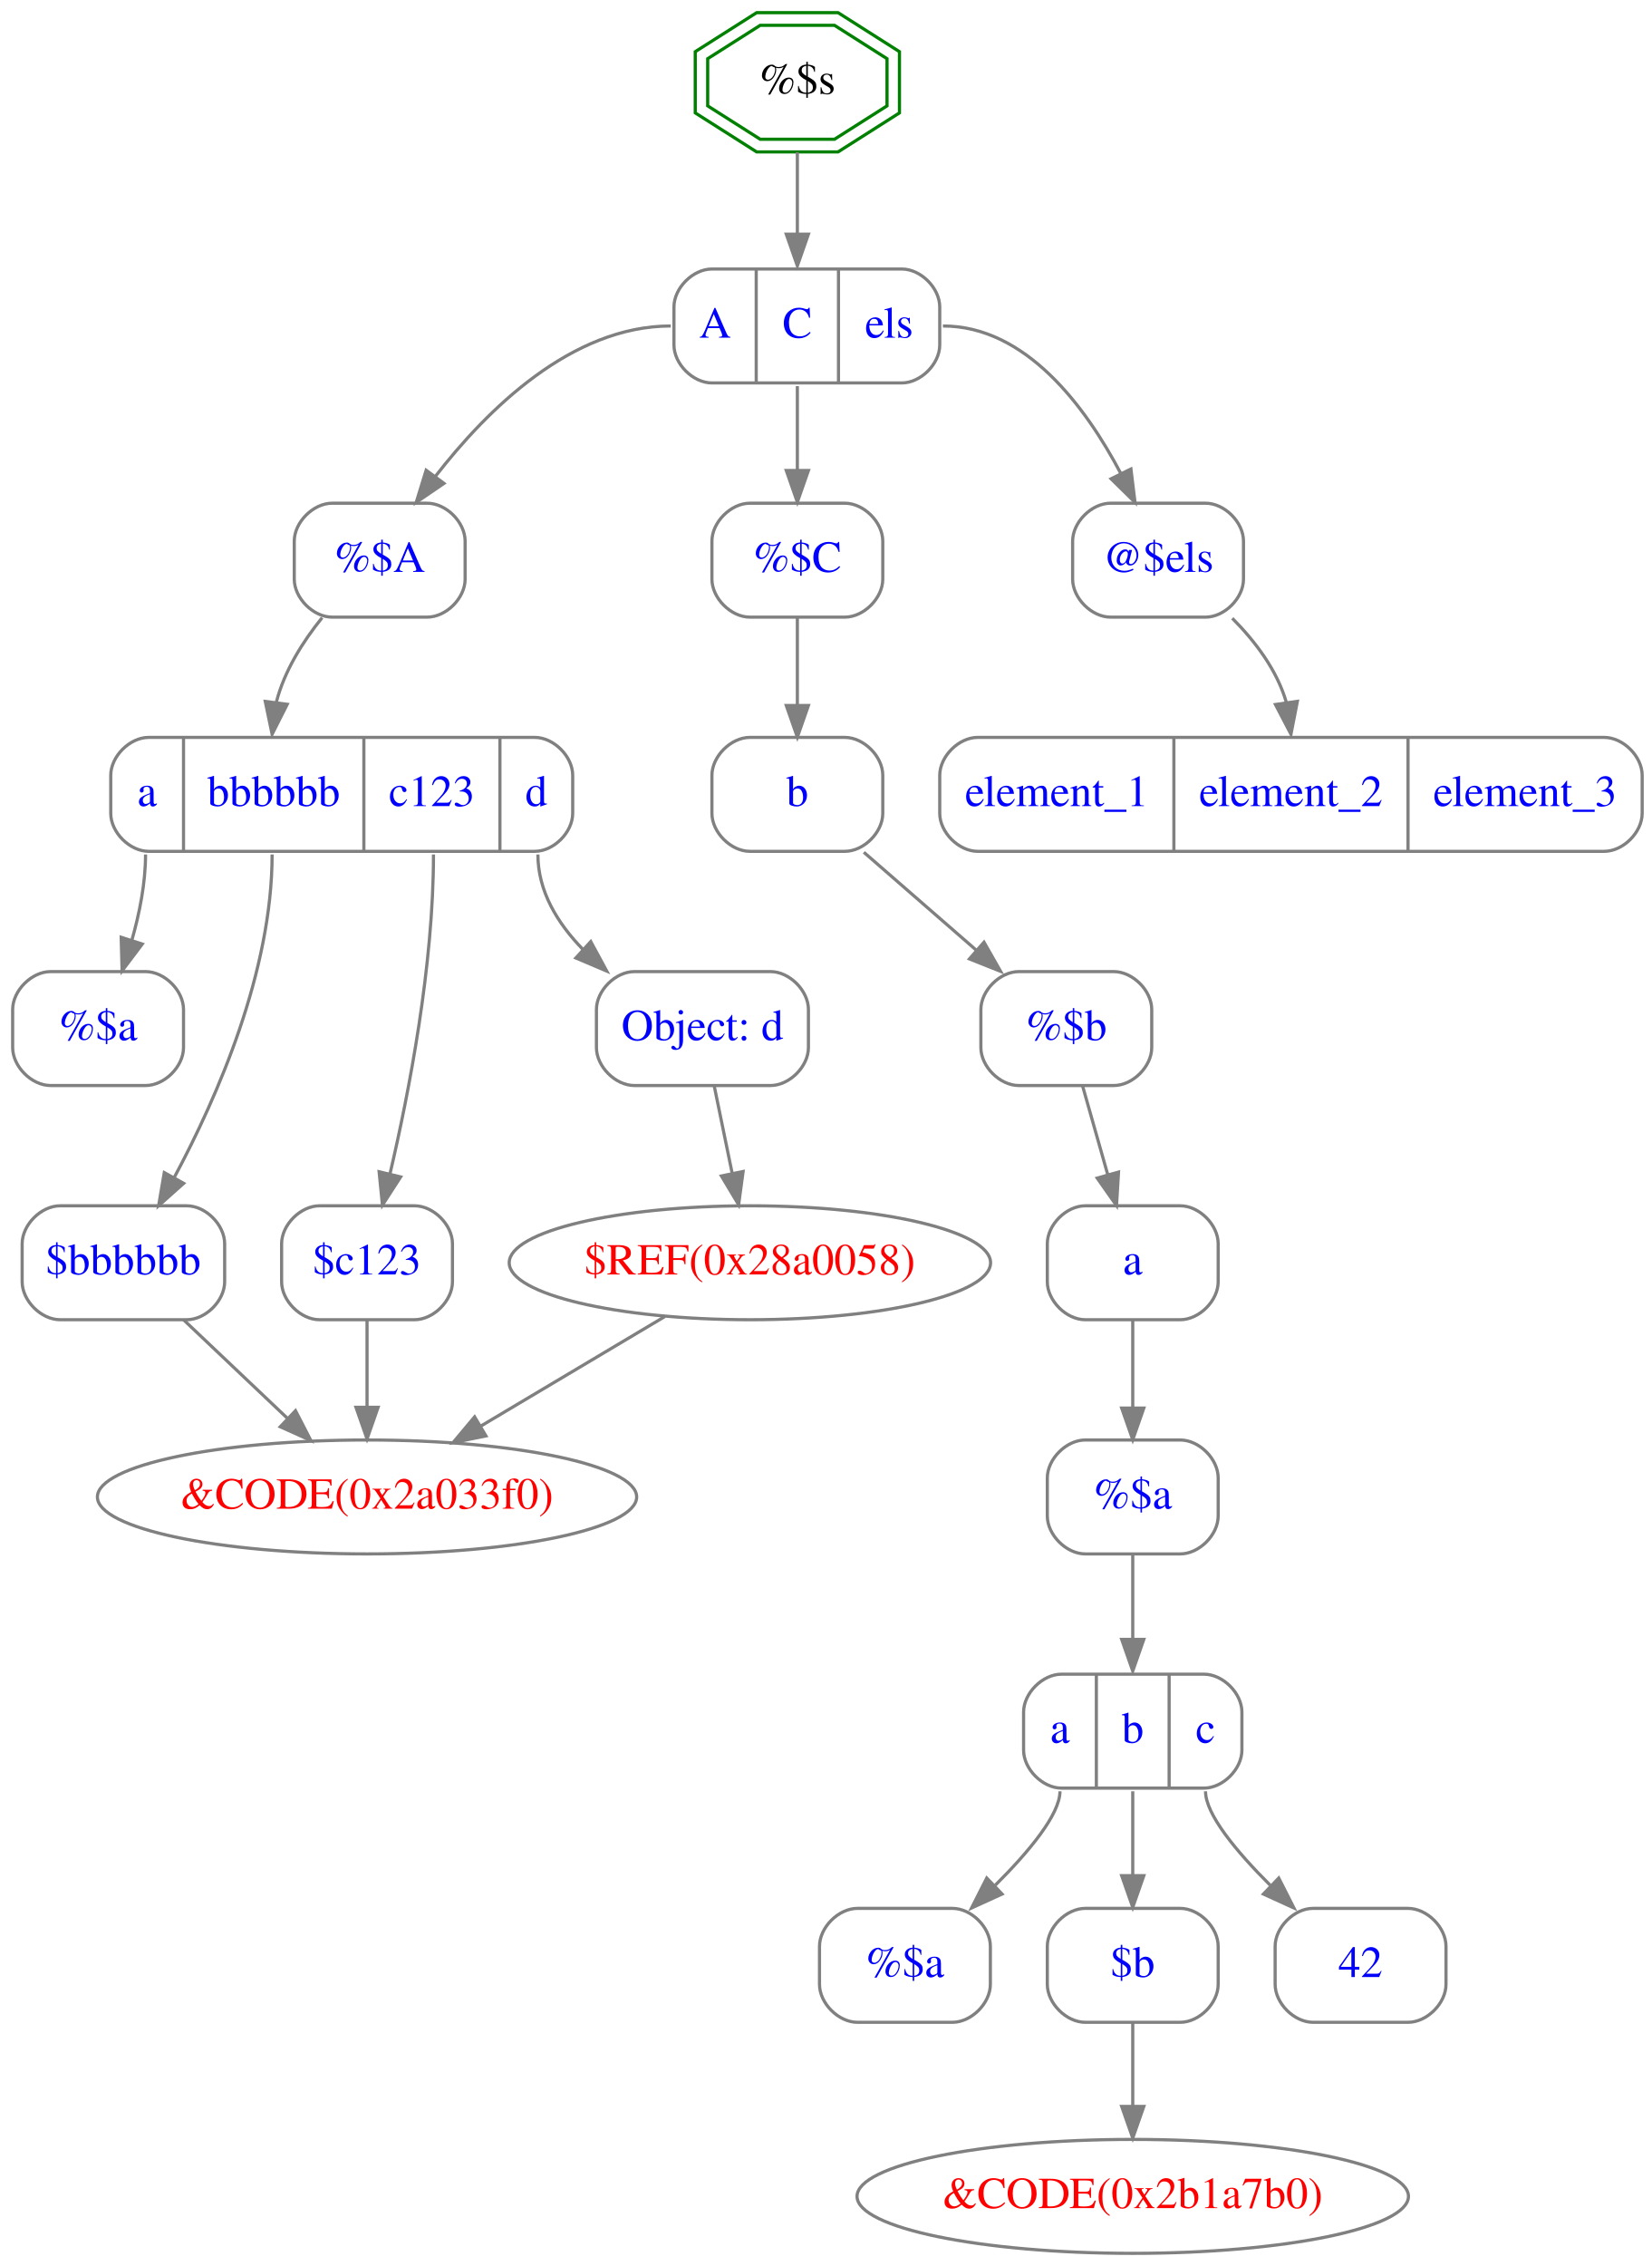
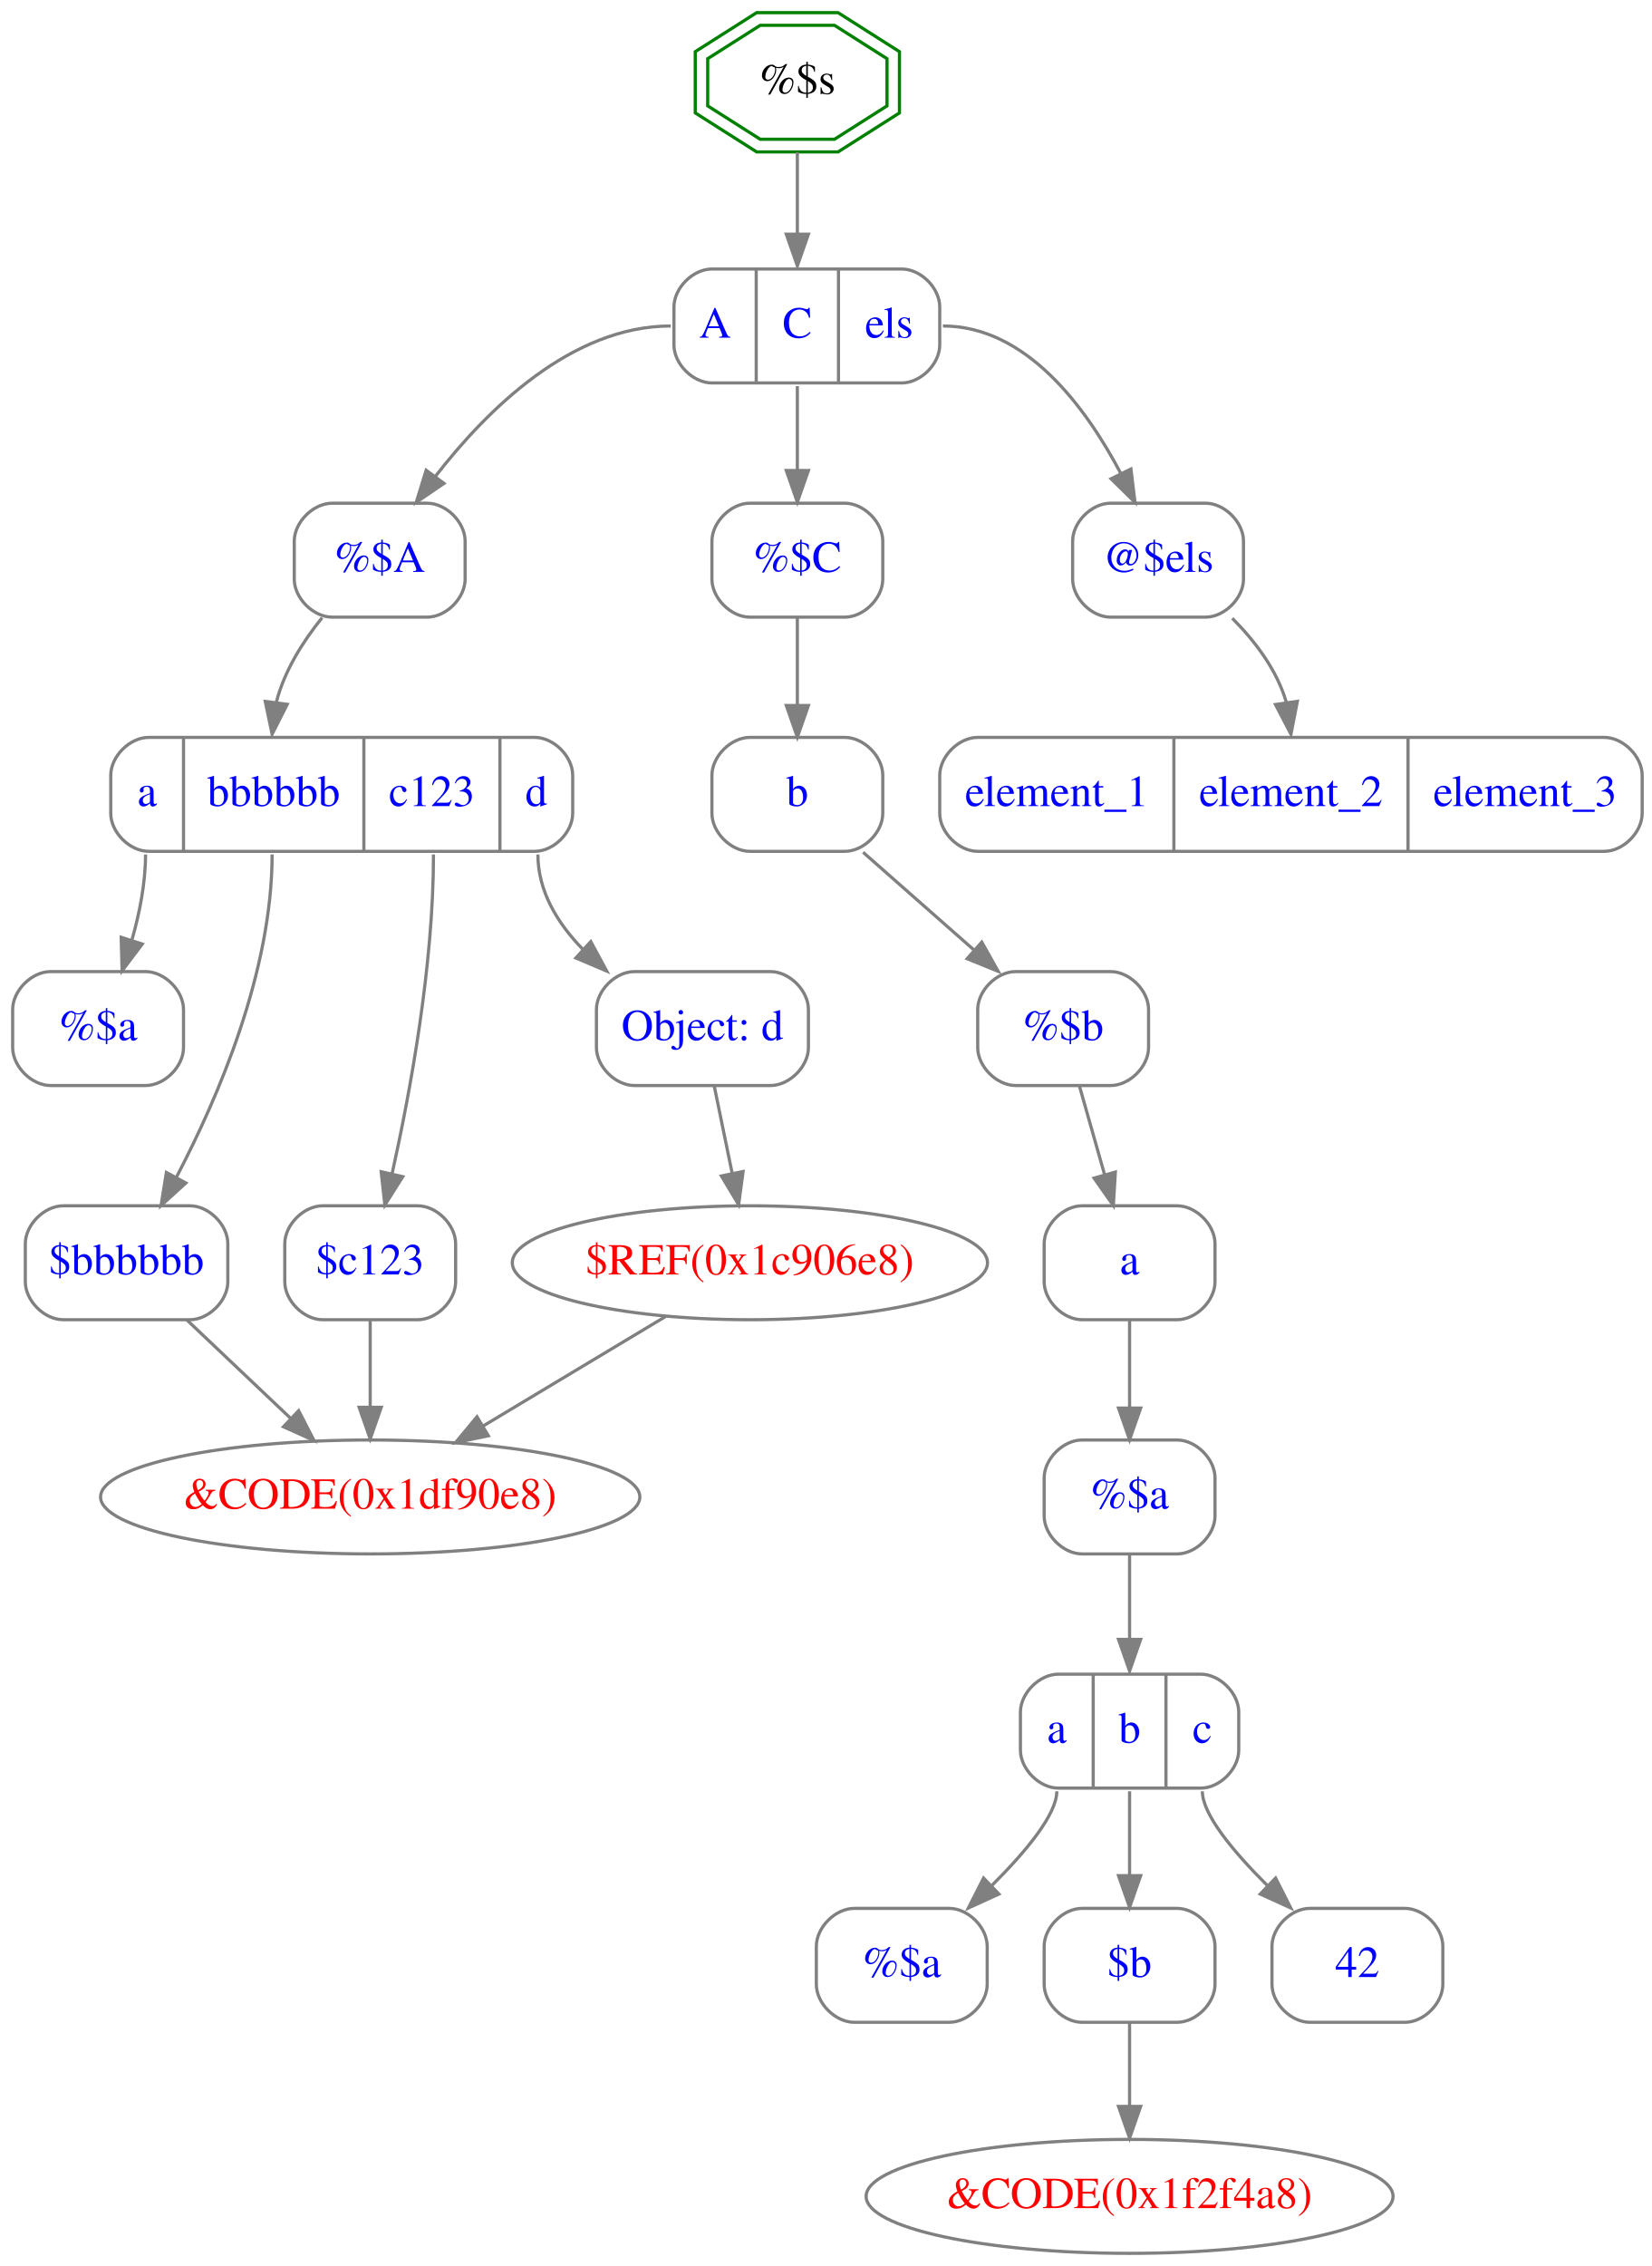
<svg xmlns="http://www.w3.org/2000/svg" width="522pt" height="716pt" viewBox="0.00 0.00 522.00 716.00">
  <g id="graph0" class="graph" transform="scale(1 1) rotate(0) translate(4 712)">
    <polygon fill="white" stroke="white" points="-4,5 -4,-712 519,-712 519,5 -4,5" />
    <g id="node1" class="node">
      <polygon fill="none" stroke="green" points="276.338,-678.544 276.338,-693.456 259.738,-704 236.262,-704 219.662,-693.456 219.662,-678.544 236.262,-668 259.738,-668 276.338,-678.544" />
      <polygon fill="none" stroke="green" points="280.268,-676.325 280.268,-695.675 260.863,-708 235.137,-708 215.732,-695.675 215.732,-676.325 235.137,-664 260.863,-664 280.268,-676.325" />
      <text text-anchor="middle" x="248" y="-682.3" font-family="Times,serif" font-size="14.00">%$s</text>
    </g>
    <g id="node2" class="node">
      <path fill="none" stroke="grey" d="M221,-591C221,-591 281,-591 281,-591 287,-591 293,-597 293,-603 293,-603 293,-615 293,-615 293,-621 287,-627 281,-627 281,-627 221,-627 221,-627 215,-627 209,-621 209,-615 209,-615 209,-603 209,-603 209,-597 215,-591 221,-591" />
      <text text-anchor="middle" x="222" y="-605.3" font-family="Times,serif" font-size="14.00" fill="blue">A</text>
      <polyline fill="none" stroke="grey" points="235,-591 235,-627 " />
      <text text-anchor="middle" x="248" y="-605.3" font-family="Times,serif" font-size="14.00" fill="blue">C</text>
      <polyline fill="none" stroke="grey" points="261,-591 261,-627 " />
      <text text-anchor="middle" x="277" y="-605.3" font-family="Times,serif" font-size="14.00" fill="blue">els</text>
    </g>
    <g id="edge1" class="edge">
      <path fill="none" stroke="grey" d="M248,-663.886C248,-656.163 248,-647.138 248,-638.263" />
      <polygon fill="grey" stroke="grey" points="251.5,-638 248,-628 244.5,-638 251.5,-638" />
    </g>
    <g id="node3" class="node">
      <path fill="none" stroke="grey" d="M101,-517C101,-517 131,-517 131,-517 137,-517 143,-523 143,-529 143,-529 143,-541 143,-541 143,-547 137,-553 131,-553 131,-553 101,-553 101,-553 95,-553 89,-547 89,-541 89,-541 89,-529 89,-529 89,-523 95,-517 101,-517" />
      <text text-anchor="middle" x="116" y="-531.3" font-family="Times,serif" font-size="14.00" fill="blue">%$A</text>
    </g>
    <g id="edge2" class="edge">
      <path fill="none" stroke="grey" d="M208,-609C176.694,-609 149.997,-582.662 133.552,-561.412" />
      <polygon fill="grey" stroke="grey" points="136.314,-559.259 127.559,-553.292 130.682,-563.416 136.314,-559.259" />
    </g>
    <g id="node11" class="node">
      <path fill="none" stroke="grey" d="M233,-517C233,-517 263,-517 263,-517 269,-517 275,-523 275,-529 275,-529 275,-541 275,-541 275,-547 269,-553 263,-553 263,-553 233,-553 233,-553 227,-553 221,-547 221,-541 221,-541 221,-529 221,-529 221,-523 227,-517 233,-517" />
      <text text-anchor="middle" x="248" y="-531.3" font-family="Times,serif" font-size="14.00" fill="blue">%$C</text>
    </g>
    <g id="edge12" class="edge">
      <path fill="none" stroke="grey" d="M248,-590C248,-581.406 248,-572.057 248,-563.546" />
      <polygon fill="grey" stroke="grey" points="251.5,-563.333 248,-553.333 244.5,-563.333 251.5,-563.333" />
    </g>
    <g id="node21" class="node">
      <path fill="none" stroke="grey" d="M347,-517C347,-517 377,-517 377,-517 383,-517 389,-523 389,-529 389,-529 389,-541 389,-541 389,-547 383,-553 377,-553 377,-553 347,-553 347,-553 341,-553 335,-547 335,-541 335,-541 335,-529 335,-529 335,-523 341,-517 347,-517" />
      <text text-anchor="middle" x="362" y="-531.3" font-family="Times,serif" font-size="14.00" fill="blue">@$els</text>
    </g>
    <g id="edge22" class="edge">
      <path fill="none" stroke="grey" d="M294,-609C320.176,-609 339.025,-583.586 350.146,-562.545" />
      <polygon fill="grey" stroke="grey" points="353.425,-563.809 354.71,-553.292 347.147,-560.712 353.425,-563.809" />
    </g>
    <g id="node4" class="node">
      <path fill="none" stroke="grey" d="M43,-443C43,-443 165,-443 165,-443 171,-443 177,-449 177,-455 177,-455 177,-467 177,-467 177,-473 171,-479 165,-479 165,-479 43,-479 43,-479 37,-479 31,-473 31,-467 31,-467 31,-455 31,-455 31,-449 37,-443 43,-443" />
      <text text-anchor="middle" x="42.5" y="-457.3" font-family="Times,serif" font-size="14.00" fill="blue">a</text>
      <polyline fill="none" stroke="grey" points="54,-443 54,-479 " />
      <text text-anchor="middle" x="82.5" y="-457.3" font-family="Times,serif" font-size="14.00" fill="blue">bbbbbb</text>
      <polyline fill="none" stroke="grey" points="111,-443 111,-479 " />
      <text text-anchor="middle" x="132.5" y="-457.3" font-family="Times,serif" font-size="14.00" fill="blue">c123</text>
      <polyline fill="none" stroke="grey" points="154,-443 154,-479 " />
      <text text-anchor="middle" x="165.5" y="-457.3" font-family="Times,serif" font-size="14.00" fill="blue">d</text>
    </g>
    <g id="edge3" class="edge">
      <path fill="none" stroke="grey" d="M97.806,-516.825C91.743,-509.328 85.883,-500.066 83.333,-490.126" />
      <polygon fill="grey" stroke="grey" points="86.775,-489.458 82,-480 79.835,-490.371 86.775,-489.458" />
    </g>
    <g id="node5" class="node">
      <path fill="none" stroke="grey" d="M12,-369C12,-369 42,-369 42,-369 48,-369 54,-375 54,-381 54,-381 54,-393 54,-393 54,-399 48,-405 42,-405 42,-405 12,-405 12,-405 6,-405 0,-399 0,-393 0,-393 0,-381 0,-381 0,-375 6,-369 12,-369" />
      <text text-anchor="middle" x="27" y="-383.3" font-family="Times,serif" font-size="14.00" fill="blue">%$a</text>
    </g>
    <g id="edge4" class="edge">
      <path fill="none" stroke="grey" d="M42,-442C42,-432.966 40.093,-423.381 37.639,-414.788" />
      <polygon fill="grey" stroke="grey" points="40.968,-413.706 34.588,-405.247 34.3,-415.838 40.968,-413.706" />
    </g>
    <g id="node6" class="node">
-       <path fill="none" stroke="grey" d="M15,-295C15,-295 55,-295 55,-295 61,-295 67,-301 67,-307 67,-307 67,-319 67,-319 67,-325 61,-331 55,-331 55,-331 15,-331 15,-331 9,-331 3,-325 3,-319 3,-319 3,-307 3,-307 3,-301 9,-295 15,-295" />
-       <text text-anchor="middle" x="35" y="-309.3" font-family="Times,serif" font-size="14.00" fill="blue">$bbbbbb</text>
+       <path fill="none" stroke="grey" d="M16,-295C16,-295 56,-295 56,-295 62,-295 68,-301 68,-307 68,-307 68,-319 68,-319 68,-325 62,-331 56,-331 56,-331 16,-331 16,-331 10,-331 4,-325 4,-319 4,-319 4,-307 4,-307 4,-301 10,-295 16,-295" />
+       <text text-anchor="middle" x="36" y="-309.3" font-family="Times,serif" font-size="14.00" fill="blue">$bbbbbb</text>
    </g>
    <g id="edge5" class="edge">
-       <path fill="none" stroke="grey" d="M82,-442C82,-405.012 64.731,-365.467 51.129,-340.056" />
-       <polygon fill="grey" stroke="grey" points="54.044,-338.096 46.138,-331.043 47.92,-341.487 54.044,-338.096" />
+       <path fill="none" stroke="grey" d="M82,-442C82,-405.104 65.099,-365.539 51.785,-340.098" />
+       <polygon fill="grey" stroke="grey" points="54.739,-338.203 46.901,-331.074 48.583,-341.535 54.739,-338.203" />
    </g>
    <g id="node8" class="node">
-       <path fill="none" stroke="grey" d="M97,-295C97,-295 127,-295 127,-295 133,-295 139,-301 139,-307 139,-307 139,-319 139,-319 139,-325 133,-331 127,-331 127,-331 97,-331 97,-331 91,-331 85,-325 85,-319 85,-319 85,-307 85,-307 85,-301 91,-295 97,-295" />
-       <text text-anchor="middle" x="112" y="-309.3" font-family="Times,serif" font-size="14.00" fill="blue">$c123</text>
+       <path fill="none" stroke="grey" d="M98,-295C98,-295 128,-295 128,-295 134,-295 140,-301 140,-307 140,-307 140,-319 140,-319 140,-325 134,-331 128,-331 128,-331 98,-331 98,-331 92,-331 86,-325 86,-319 86,-319 86,-307 86,-307 86,-301 92,-295 98,-295" />
+       <text text-anchor="middle" x="113" y="-309.3" font-family="Times,serif" font-size="14.00" fill="blue">$c123</text>
    </g>
    <g id="edge7" class="edge">
-       <path fill="none" stroke="grey" d="M133,-442C133,-406.9 125.333,-367.119 119.264,-341.128" />
-       <polygon fill="grey" stroke="grey" points="122.621,-340.118 116.871,-331.22 115.816,-341.762 122.621,-340.118" />
+       <path fill="none" stroke="grey" d="M133,-442C133,-406.943 125.698,-367.152 119.918,-341.148" />
+       <polygon fill="grey" stroke="grey" points="123.29,-340.195 117.639,-331.234 116.468,-341.764 123.29,-340.195" />
    </g>
    <g id="node9" class="node">
      <path fill="none" stroke="grey" d="M196.5,-369C196.5,-369 239.5,-369 239.5,-369 245.5,-369 251.5,-375 251.5,-381 251.5,-381 251.5,-393 251.5,-393 251.5,-399 245.5,-405 239.5,-405 239.5,-405 196.5,-405 196.5,-405 190.5,-405 184.5,-399 184.5,-393 184.5,-393 184.5,-381 184.5,-381 184.5,-375 190.5,-369 196.5,-369" />
      <text text-anchor="middle" x="218" y="-383.3" font-family="Times,serif" font-size="14.00" fill="blue">Object: d</text>
    </g>
    <g id="edge9" class="edge">
      <path fill="none" stroke="grey" d="M166,-442C166,-430.414 172.169,-420.284 180.257,-411.982" />
      <polygon fill="grey" stroke="grey" points="182.708,-414.484 187.751,-405.166 177.998,-409.305 182.708,-414.484" />
    </g>
    <g id="node7" class="node">
-       <ellipse fill="none" stroke="grey" cx="112" cy="-239" rx="85.214" ry="18" />
-       <text text-anchor="middle" x="112" y="-235.3" font-family="Times,serif" font-size="14.00" fill="red">&amp;CODE(0x2a033f0)</text>
+       <ellipse fill="none" stroke="grey" cx="113" cy="-239" rx="85.214" ry="18" />
+       <text text-anchor="middle" x="113" y="-235.3" font-family="Times,serif" font-size="14.00" fill="red">&amp;CODE(0x1df90e8)</text>
    </g>
    <g id="edge6" class="edge">
-       <path fill="none" stroke="grey" d="M54.034,-294.955C63.925,-285.578 76.142,-273.995 86.806,-263.885" />
-       <polygon fill="grey" stroke="grey" points="89.392,-266.257 94.241,-256.836 84.576,-261.177 89.392,-266.257" />
+       <path fill="none" stroke="grey" d="M55.034,-294.955C64.925,-285.578 77.142,-273.995 87.806,-263.885" />
+       <polygon fill="grey" stroke="grey" points="90.392,-266.257 95.241,-256.836 85.576,-261.177 90.392,-266.257" />
    </g>
    <g id="edge8" class="edge">
-       <path fill="none" stroke="grey" d="M112,-294.955C112,-286.701 112,-276.738 112,-267.574" />
-       <polygon fill="grey" stroke="grey" points="115.5,-267.335 112,-257.335 108.5,-267.335 115.5,-267.335" />
+       <path fill="none" stroke="grey" d="M113,-294.955C113,-286.701 113,-276.738 113,-267.574" />
+       <polygon fill="grey" stroke="grey" points="116.5,-267.335 113,-257.335 109.5,-267.335 116.5,-267.335" />
    </g>
    <g id="node10" class="node">
-       <ellipse fill="none" stroke="grey" cx="233" cy="-313" rx="76.065" ry="18" />
-       <text text-anchor="middle" x="233" y="-309.3" font-family="Times,serif" font-size="14.00" fill="red">$REF(0x28a0058)</text>
+       <ellipse fill="none" stroke="grey" cx="233" cy="-313" rx="75.09" ry="18" />
+       <text text-anchor="middle" x="233" y="-309.3" font-family="Times,serif" font-size="14.00" fill="red">$REF(0x1c906e8)</text>
    </g>
    <g id="edge10" class="edge">
      <path fill="none" stroke="grey" d="M221.708,-368.955C223.422,-360.611 225.496,-350.521 227.395,-341.276" />
      <polygon fill="grey" stroke="grey" points="230.854,-341.835 229.438,-331.335 223.997,-340.426 230.854,-341.835" />
    </g>
    <g id="edge11" class="edge">
-       <path fill="none" stroke="grey" d="M206.146,-296.021C189.034,-285.838 166.656,-272.522 148.011,-261.428" />
-       <polygon fill="grey" stroke="grey" points="149.581,-258.289 139.197,-256.183 146.001,-264.305 149.581,-258.289" />
+       <path fill="none" stroke="grey" d="M206.368,-296.021C189.397,-285.838 167.204,-272.522 148.713,-261.428" />
+       <polygon fill="grey" stroke="grey" points="150.348,-258.327 139.972,-256.183 146.747,-264.33 150.348,-258.327" />
    </g>
    <g id="node12" class="node">
      <path fill="none" stroke="grey" d="M233,-443C233,-443 263,-443 263,-443 269,-443 275,-449 275,-455 275,-455 275,-467 275,-467 275,-473 269,-479 263,-479 263,-479 233,-479 233,-479 227,-479 221,-473 221,-467 221,-467 221,-455 221,-455 221,-449 227,-443 233,-443" />
      <text text-anchor="middle" x="248" y="-457.3" font-family="Times,serif" font-size="14.00" fill="blue">b</text>
    </g>
    <g id="edge13" class="edge">
      <path fill="none" stroke="grey" d="M248,-516.708C248,-508.464 248,-498.538 248,-489.362" />
      <polygon fill="grey" stroke="grey" points="251.5,-489.082 248,-479.082 244.5,-489.082 251.5,-489.082" />
    </g>
    <g id="node13" class="node">
-       <path fill="none" stroke="grey" d="M318,-369C318,-369 348,-369 348,-369 354,-369 360,-375 360,-381 360,-381 360,-393 360,-393 360,-399 354,-405 348,-405 348,-405 318,-405 318,-405 312,-405 306,-399 306,-393 306,-393 306,-381 306,-381 306,-375 312,-369 318,-369" />
-       <text text-anchor="middle" x="333" y="-383.3" font-family="Times,serif" font-size="14.00" fill="blue">%$b</text>
+       <path fill="none" stroke="grey" d="M317,-369C317,-369 347,-369 347,-369 353,-369 359,-375 359,-381 359,-381 359,-393 359,-393 359,-399 353,-405 347,-405 347,-405 317,-405 317,-405 311,-405 305,-399 305,-393 305,-393 305,-381 305,-381 305,-375 311,-369 317,-369" />
+       <text text-anchor="middle" x="332" y="-383.3" font-family="Times,serif" font-size="14.00" fill="blue">%$b</text>
    </g>
    <g id="edge14" class="edge">
-       <path fill="none" stroke="grey" d="M269.011,-442.708C279.716,-433.388 292.89,-421.92 304.496,-411.816" />
-       <polygon fill="grey" stroke="grey" points="306.986,-414.288 312.23,-405.082 302.39,-409.008 306.986,-414.288" />
+       <path fill="none" stroke="grey" d="M268.764,-442.708C279.343,-433.388 292.362,-421.92 303.831,-411.816" />
+       <polygon fill="grey" stroke="grey" points="306.285,-414.318 311.475,-405.082 301.658,-409.066 306.285,-414.318" />
    </g>
    <g id="node14" class="node">
-       <path fill="none" stroke="grey" d="M339,-295C339,-295 369,-295 369,-295 375,-295 381,-301 381,-307 381,-307 381,-319 381,-319 381,-325 375,-331 369,-331 369,-331 339,-331 339,-331 333,-331 327,-325 327,-319 327,-319 327,-307 327,-307 327,-301 333,-295 339,-295" />
-       <text text-anchor="middle" x="354" y="-309.3" font-family="Times,serif" font-size="14.00" fill="blue">a</text>
+       <path fill="none" stroke="grey" d="M338,-295C338,-295 368,-295 368,-295 374,-295 380,-301 380,-307 380,-307 380,-319 380,-319 380,-325 374,-331 368,-331 368,-331 338,-331 338,-331 332,-331 326,-325 326,-319 326,-319 326,-307 326,-307 326,-301 332,-295 338,-295" />
+       <text text-anchor="middle" x="353" y="-309.3" font-family="Times,serif" font-size="14.00" fill="blue">a</text>
    </g>
    <g id="edge15" class="edge">
-       <path fill="none" stroke="grey" d="M338.191,-368.708C340.581,-360.284 343.47,-350.105 346.121,-340.765" />
-       <polygon fill="grey" stroke="grey" points="349.506,-341.657 348.869,-331.082 342.772,-339.746 349.506,-341.657" />
+       <path fill="none" stroke="grey" d="M337.191,-368.708C339.581,-360.284 342.47,-350.105 345.121,-340.765" />
+       <polygon fill="grey" stroke="grey" points="348.506,-341.657 347.869,-331.082 341.772,-339.746 348.506,-341.657" />
    </g>
    <g id="node15" class="node">
-       <path fill="none" stroke="grey" d="M339,-221C339,-221 369,-221 369,-221 375,-221 381,-227 381,-233 381,-233 381,-245 381,-245 381,-251 375,-257 369,-257 369,-257 339,-257 339,-257 333,-257 327,-251 327,-245 327,-245 327,-233 327,-233 327,-227 333,-221 339,-221" />
-       <text text-anchor="middle" x="354" y="-235.3" font-family="Times,serif" font-size="14.00" fill="blue">%$a</text>
+       <path fill="none" stroke="grey" d="M338,-221C338,-221 368,-221 368,-221 374,-221 380,-227 380,-233 380,-233 380,-245 380,-245 380,-251 374,-257 368,-257 368,-257 338,-257 338,-257 332,-257 326,-251 326,-245 326,-245 326,-233 326,-233 326,-227 332,-221 338,-221" />
+       <text text-anchor="middle" x="353" y="-235.3" font-family="Times,serif" font-size="14.00" fill="blue">%$a</text>
    </g>
    <g id="edge16" class="edge">
-       <path fill="none" stroke="grey" d="M354,-294.708C354,-286.464 354,-276.538 354,-267.362" />
-       <polygon fill="grey" stroke="grey" points="357.5,-267.082 354,-257.082 350.5,-267.082 357.5,-267.082" />
+       <path fill="none" stroke="grey" d="M353,-294.708C353,-286.464 353,-276.538 353,-267.362" />
+       <polygon fill="grey" stroke="grey" points="356.5,-267.082 353,-257.082 349.5,-267.082 356.5,-267.082" />
    </g>
    <g id="node16" class="node">
-       <path fill="none" stroke="grey" d="M331.5,-147C331.5,-147 376.5,-147 376.5,-147 382.5,-147 388.5,-153 388.5,-159 388.5,-159 388.5,-171 388.5,-171 388.5,-177 382.5,-183 376.5,-183 376.5,-183 331.5,-183 331.5,-183 325.5,-183 319.5,-177 319.5,-171 319.5,-171 319.5,-159 319.5,-159 319.5,-153 325.5,-147 331.5,-147" />
-       <text text-anchor="middle" x="331" y="-161.3" font-family="Times,serif" font-size="14.00" fill="blue">a</text>
-       <polyline fill="none" stroke="grey" points="342.5,-147 342.5,-183 " />
-       <text text-anchor="middle" x="354" y="-161.3" font-family="Times,serif" font-size="14.00" fill="blue">b</text>
-       <polyline fill="none" stroke="grey" points="365.5,-147 365.5,-183 " />
-       <text text-anchor="middle" x="377" y="-161.3" font-family="Times,serif" font-size="14.00" fill="blue">c</text>
+       <path fill="none" stroke="grey" d="M330.5,-147C330.5,-147 375.5,-147 375.5,-147 381.5,-147 387.5,-153 387.5,-159 387.5,-159 387.5,-171 387.5,-171 387.5,-177 381.5,-183 375.5,-183 375.5,-183 330.5,-183 330.5,-183 324.5,-183 318.5,-177 318.5,-171 318.5,-171 318.5,-159 318.5,-159 318.5,-153 324.5,-147 330.5,-147" />
+       <text text-anchor="middle" x="330" y="-161.3" font-family="Times,serif" font-size="14.00" fill="blue">a</text>
+       <polyline fill="none" stroke="grey" points="341.5,-147 341.5,-183 " />
+       <text text-anchor="middle" x="353" y="-161.3" font-family="Times,serif" font-size="14.00" fill="blue">b</text>
+       <polyline fill="none" stroke="grey" points="364.5,-147 364.5,-183 " />
+       <text text-anchor="middle" x="376" y="-161.3" font-family="Times,serif" font-size="14.00" fill="blue">c</text>
    </g>
    <g id="edge17" class="edge">
-       <path fill="none" stroke="grey" d="M354,-220.667C354,-212.896 354,-203.513 354,-194.275" />
-       <polygon fill="grey" stroke="grey" points="357.5,-194 354,-184 350.5,-194 357.5,-194" />
+       <path fill="none" stroke="grey" d="M353,-220.667C353,-212.896 353,-203.513 353,-194.275" />
+       <polygon fill="grey" stroke="grey" points="356.5,-194 353,-184 349.5,-194 356.5,-194" />
    </g>
    <g id="node17" class="node">
-       <path fill="none" stroke="grey" d="M267,-73C267,-73 297,-73 297,-73 303,-73 309,-79 309,-85 309,-85 309,-97 309,-97 309,-103 303,-109 297,-109 297,-109 267,-109 267,-109 261,-109 255,-103 255,-97 255,-97 255,-85 255,-85 255,-79 261,-73 267,-73" />
-       <text text-anchor="middle" x="282" y="-87.3" font-family="Times,serif" font-size="14.00" fill="blue">%$a</text>
+       <path fill="none" stroke="grey" d="M266,-73C266,-73 296,-73 296,-73 302,-73 308,-79 308,-85 308,-85 308,-97 308,-97 308,-103 302,-109 296,-109 296,-109 266,-109 266,-109 260,-109 254,-103 254,-97 254,-97 254,-85 254,-85 254,-79 260,-73 266,-73" />
+       <text text-anchor="middle" x="281" y="-87.3" font-family="Times,serif" font-size="14.00" fill="blue">%$a</text>
    </g>
    <g id="edge18" class="edge">
-       <path fill="none" stroke="grey" d="M331,-146C331,-138.727 321.326,-127.058 310.574,-116.336" />
-       <polygon fill="grey" stroke="grey" points="312.704,-113.528 303.065,-109.13 307.857,-118.579 312.704,-113.528" />
+       <path fill="none" stroke="grey" d="M330,-146C330,-138.727 320.326,-127.058 309.574,-116.336" />
+       <polygon fill="grey" stroke="grey" points="311.704,-113.528 302.065,-109.13 306.857,-118.579 311.704,-113.528" />
    </g>
    <g id="node18" class="node">
-       <path fill="none" stroke="grey" d="M339,-73C339,-73 369,-73 369,-73 375,-73 381,-79 381,-85 381,-85 381,-97 381,-97 381,-103 375,-109 369,-109 369,-109 339,-109 339,-109 333,-109 327,-103 327,-97 327,-97 327,-85 327,-85 327,-79 333,-73 339,-73" />
-       <text text-anchor="middle" x="354" y="-87.3" font-family="Times,serif" font-size="14.00" fill="blue">$b</text>
+       <path fill="none" stroke="grey" d="M338,-73C338,-73 368,-73 368,-73 374,-73 380,-79 380,-85 380,-85 380,-97 380,-97 380,-103 374,-109 368,-109 368,-109 338,-109 338,-109 332,-109 326,-103 326,-97 326,-97 326,-85 326,-85 326,-79 332,-73 338,-73" />
+       <text text-anchor="middle" x="353" y="-87.3" font-family="Times,serif" font-size="14.00" fill="blue">$b</text>
    </g>
    <g id="edge19" class="edge">
-       <path fill="none" stroke="grey" d="M354,-146C354,-137.406 354,-128.057 354,-119.546" />
-       <polygon fill="grey" stroke="grey" points="357.5,-119.333 354,-109.333 350.5,-119.333 357.5,-119.333" />
+       <path fill="none" stroke="grey" d="M353,-146C353,-137.406 353,-128.057 353,-119.546" />
+       <polygon fill="grey" stroke="grey" points="356.5,-119.333 353,-109.333 349.5,-119.333 356.5,-119.333" />
    </g>
    <g id="node20" class="node">
-       <path fill="none" stroke="grey" d="M411,-73C411,-73 441,-73 441,-73 447,-73 453,-79 453,-85 453,-85 453,-97 453,-97 453,-103 447,-109 441,-109 441,-109 411,-109 411,-109 405,-109 399,-103 399,-97 399,-97 399,-85 399,-85 399,-79 405,-73 411,-73" />
-       <text text-anchor="middle" x="426" y="-87.3" font-family="Times,serif" font-size="14.00" fill="blue">42</text>
+       <path fill="none" stroke="grey" d="M410,-73C410,-73 440,-73 440,-73 446,-73 452,-79 452,-85 452,-85 452,-97 452,-97 452,-103 446,-109 440,-109 440,-109 410,-109 410,-109 404,-109 398,-103 398,-97 398,-97 398,-85 398,-85 398,-79 404,-73 410,-73" />
+       <text text-anchor="middle" x="425" y="-87.3" font-family="Times,serif" font-size="14.00" fill="blue">42</text>
    </g>
    <g id="edge21" class="edge">
-       <path fill="none" stroke="grey" d="M377,-146C377,-138.727 386.674,-127.058 397.426,-116.336" />
-       <polygon fill="grey" stroke="grey" points="400.143,-118.579 404.935,-109.13 395.296,-113.528 400.143,-118.579" />
+       <path fill="none" stroke="grey" d="M376,-146C376,-138.727 385.674,-127.058 396.426,-116.336" />
+       <polygon fill="grey" stroke="grey" points="399.143,-118.579 403.935,-109.13 394.296,-113.528 399.143,-118.579" />
    </g>
    <g id="node19" class="node">
-       <ellipse fill="none" stroke="grey" cx="354" cy="-18" rx="87.138" ry="18" />
-       <text text-anchor="middle" x="354" y="-14.3" font-family="Times,serif" font-size="14.00" fill="red">&amp;CODE(0x2b1a7b0)</text>
+       <ellipse fill="none" stroke="grey" cx="353" cy="-18" rx="83.265" ry="18" />
+       <text text-anchor="middle" x="353" y="-14.3" font-family="Times,serif" font-size="14.00" fill="red">&amp;CODE(0x1f2f4a8)</text>
    </g>
    <g id="edge20" class="edge">
-       <path fill="none" stroke="grey" d="M354,-72.831C354,-64.894 354,-55.41 354,-46.629" />
-       <polygon fill="grey" stroke="grey" points="357.5,-46.418 354,-36.418 350.5,-46.418 357.5,-46.418" />
+       <path fill="none" stroke="grey" d="M353,-72.831C353,-64.894 353,-55.41 353,-46.629" />
+       <polygon fill="grey" stroke="grey" points="356.5,-46.418 353,-36.418 349.5,-46.418 356.5,-46.418" />
    </g>
    <g id="node22" class="node">
      <path fill="none" stroke="grey" d="M305,-443C305,-443 503,-443 503,-443 509,-443 515,-449 515,-455 515,-455 515,-467 515,-467 515,-473 509,-479 503,-479 503,-479 305,-479 305,-479 299,-479 293,-473 293,-467 293,-467 293,-455 293,-455 293,-449 299,-443 305,-443" />
      <text text-anchor="middle" x="330" y="-457.3" font-family="Times,serif" font-size="14.00" fill="blue">element_1</text>
      <polyline fill="none" stroke="grey" points="367,-443 367,-479 " />
      <text text-anchor="middle" x="404" y="-457.3" font-family="Times,serif" font-size="14.00" fill="blue">element_2</text>
      <polyline fill="none" stroke="grey" points="441,-443 441,-479 " />
      <text text-anchor="middle" x="478" y="-457.3" font-family="Times,serif" font-size="14.00" fill="blue">element_3</text>
    </g>
    <g id="edge23" class="edge">
      <path fill="none" stroke="grey" d="M385.456,-516.643C392.747,-509.313 399.637,-500.191 402.547,-490.032" />
      <polygon fill="grey" stroke="grey" points="406.03,-490.399 404,-480 399.102,-489.395 406.03,-490.399" />
    </g>
  </g>
</svg>
